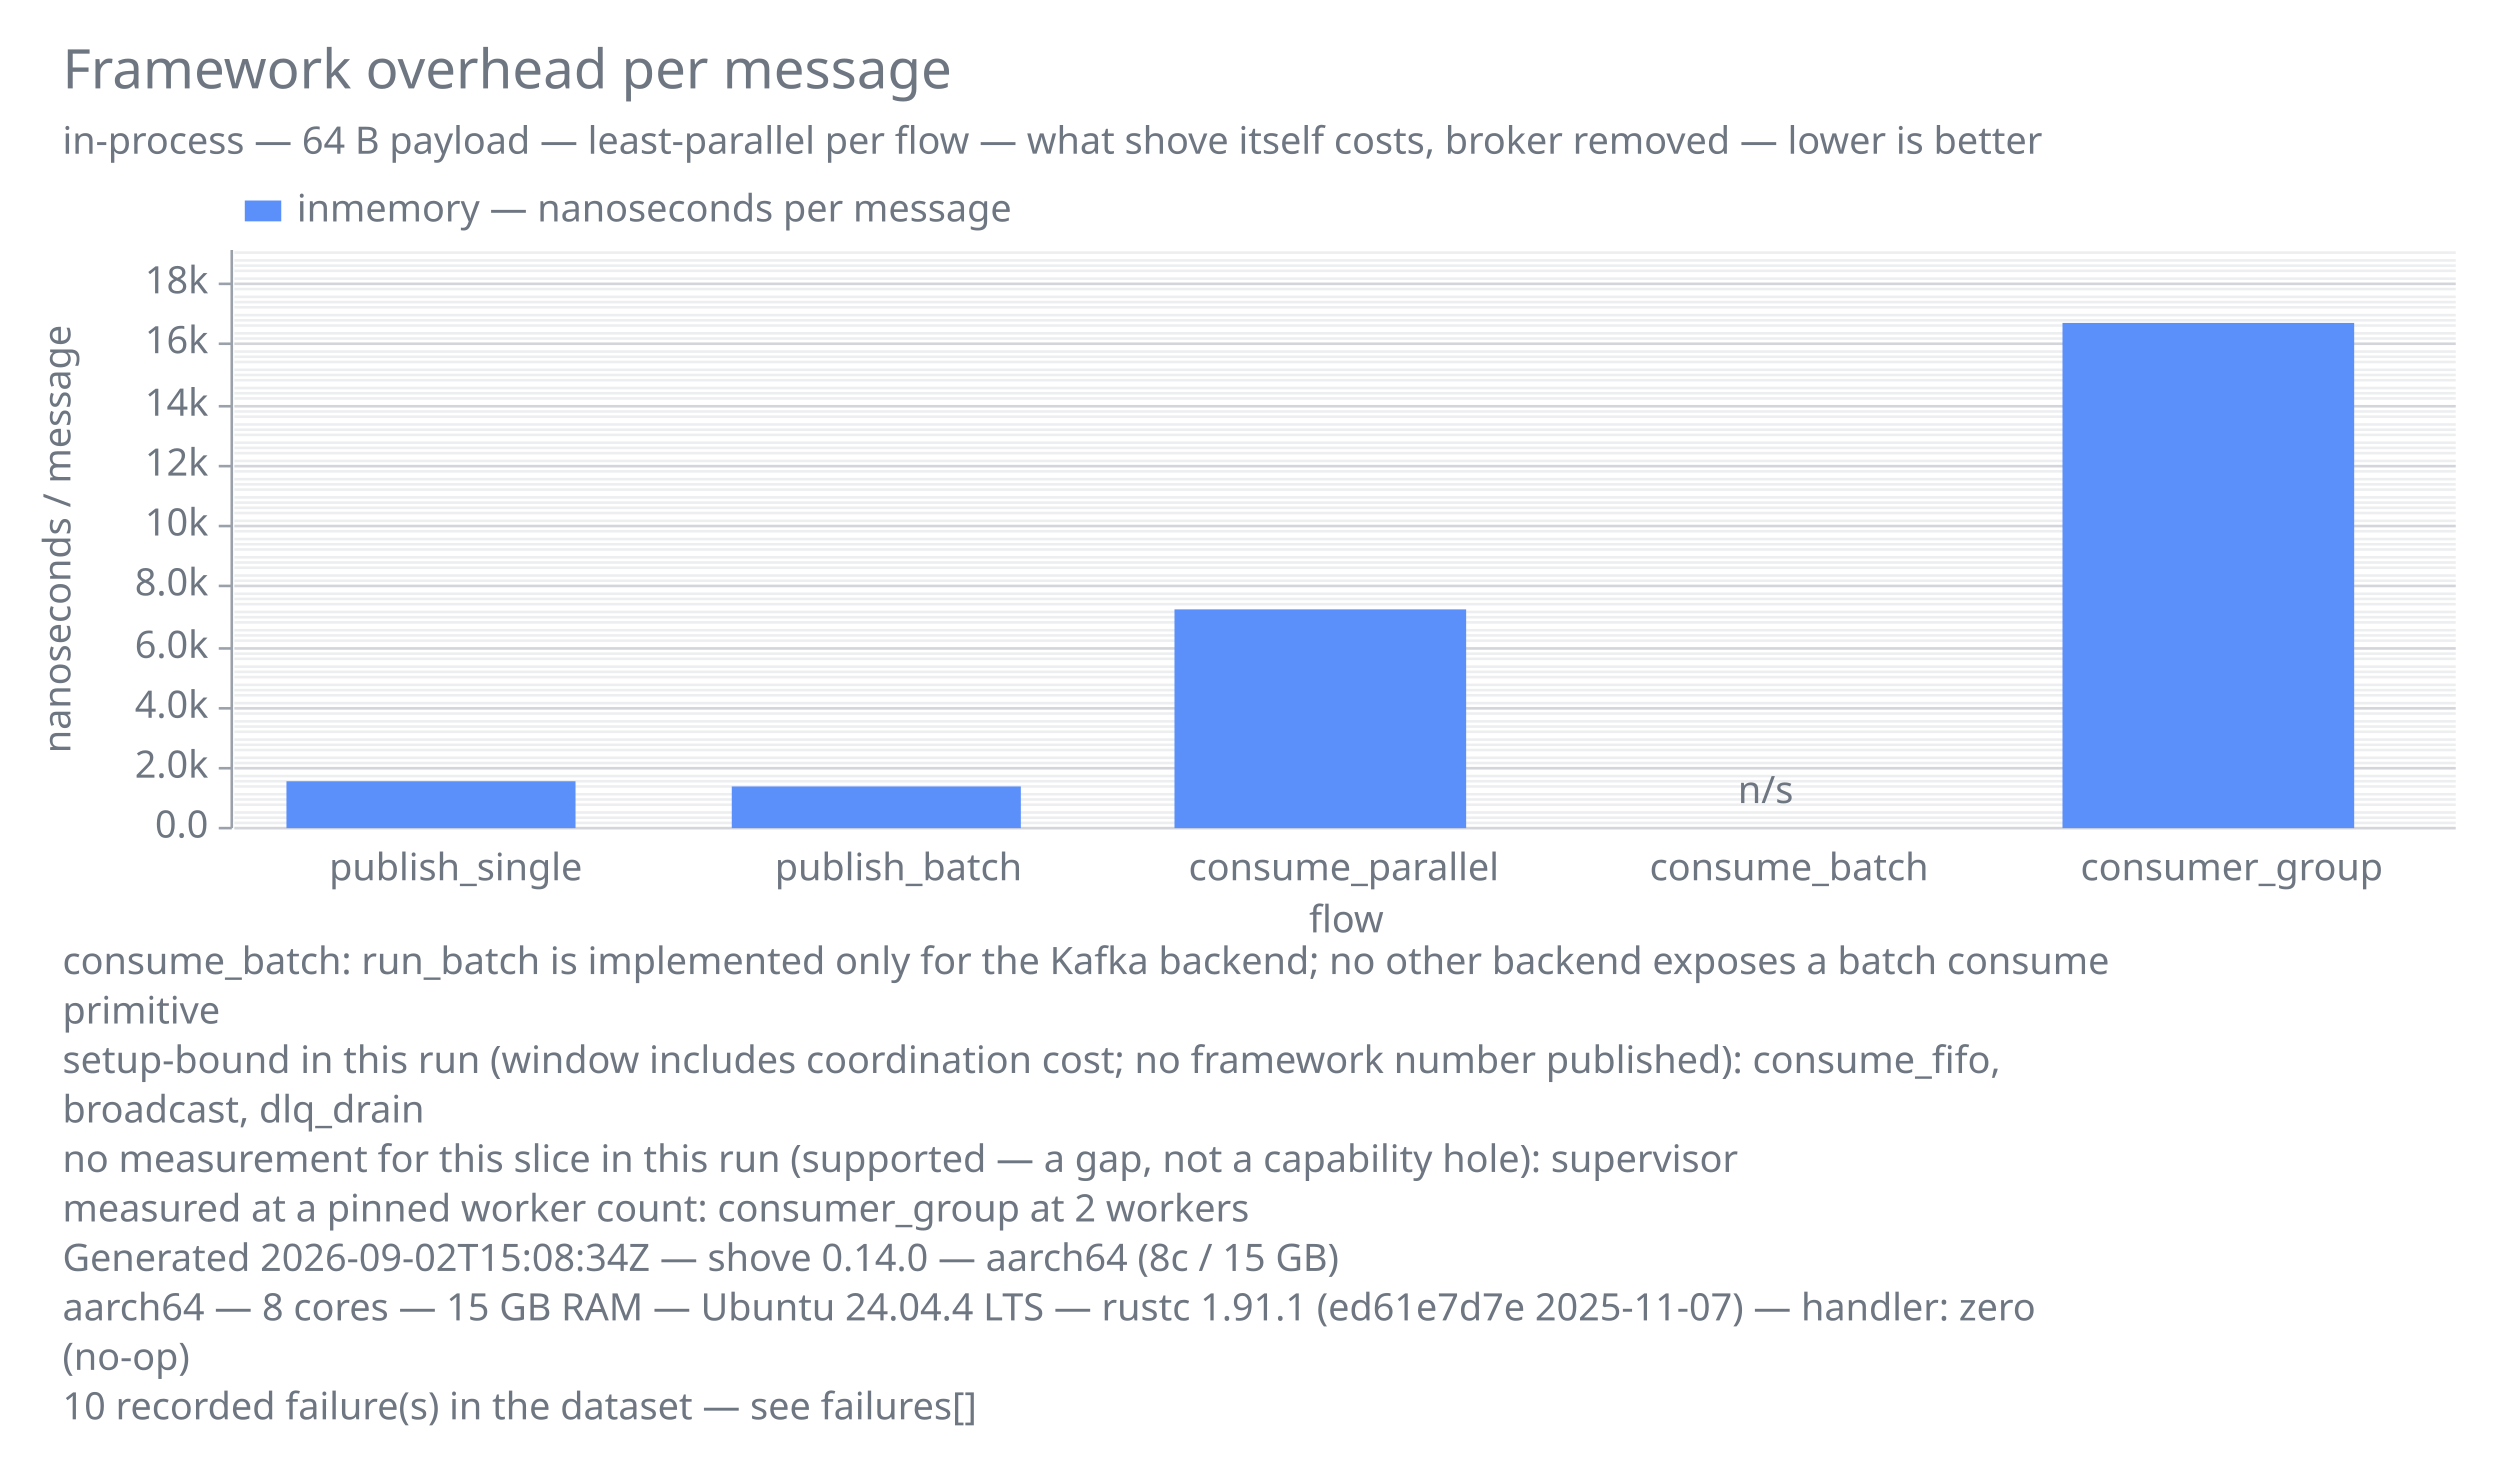
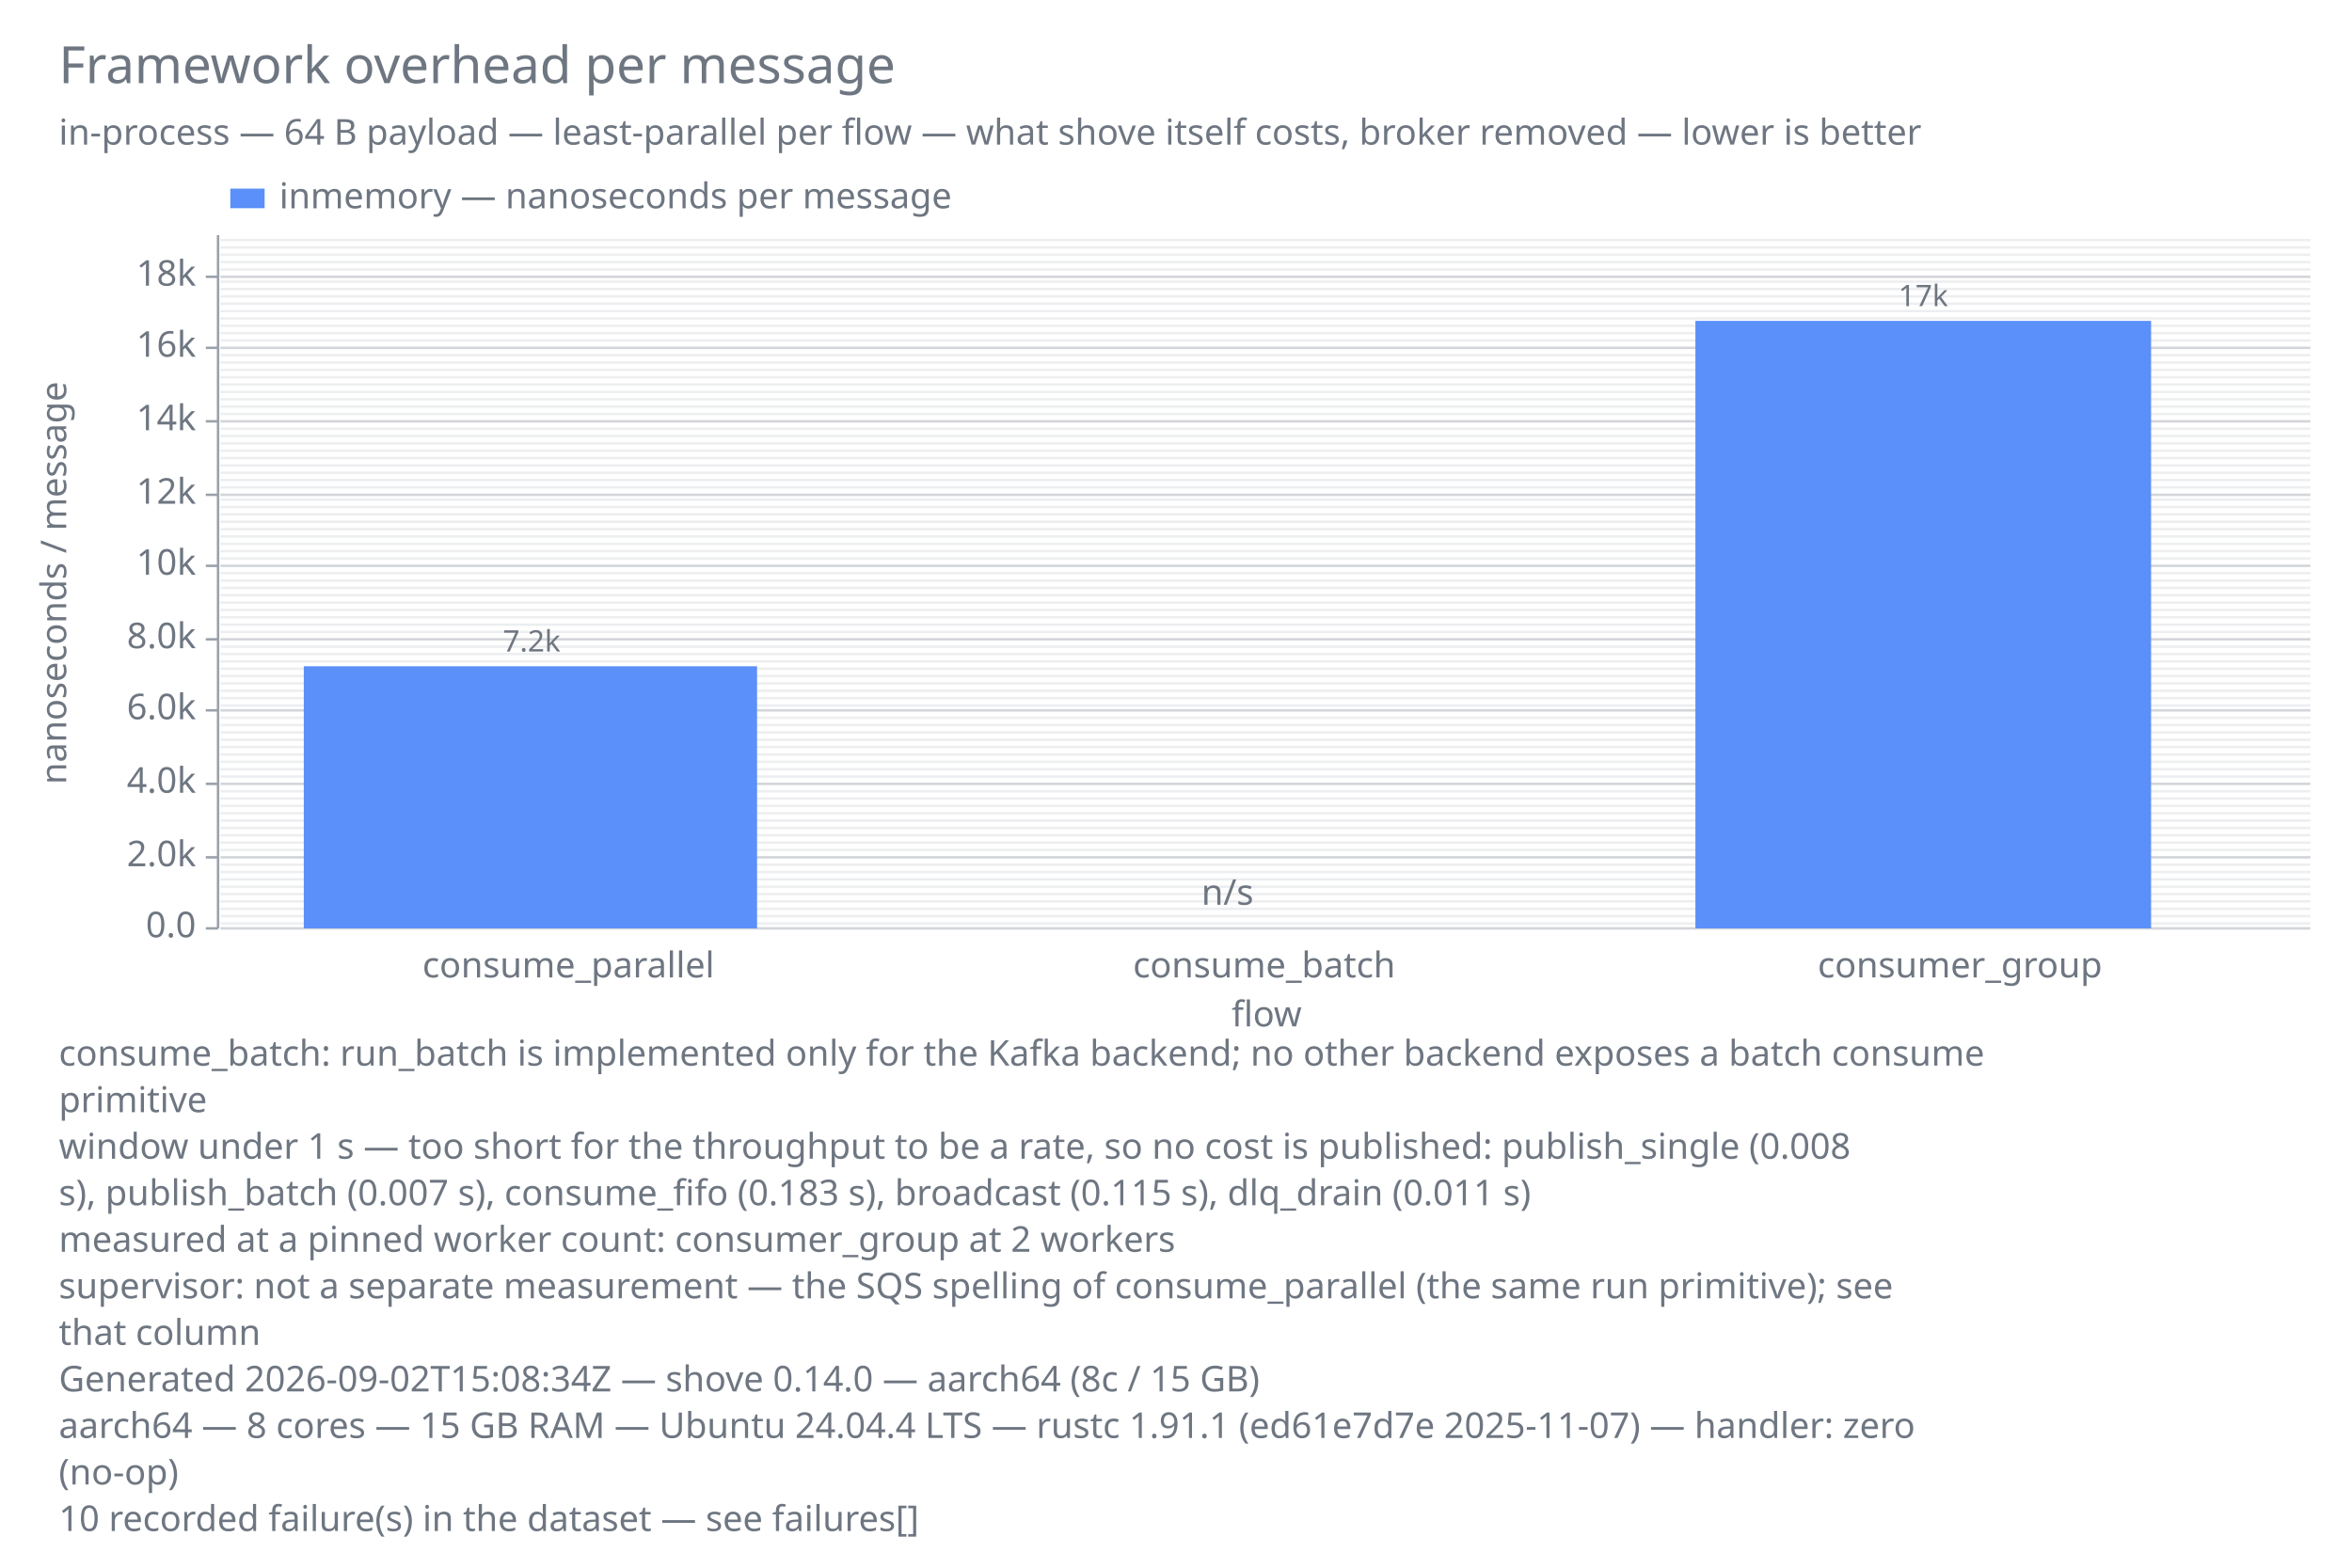
- <svg xmlns="http://www.w3.org/2000/svg" width="960" height="560" viewBox="0 0 960 560">
+ <svg xmlns="http://www.w3.org/2000/svg" width="960" height="640" viewBox="0 0 960 640">
  <text x="24" y="18" dy="0.76em" text-anchor="start" font-family="sans-serif" font-size="20.968" opacity="1" fill="#6E7681">
Framework overhead per message
</text>
  <text x="24" y="48" dy="0.76em" text-anchor="start" font-family="sans-serif" font-size="14.516" opacity="1" fill="#6E7681">
in-process — 64 B payload — least-parallel per flow — what shove itself costs, broker removed — lower is better
</text>
-   <text x="24" y="363" dy="0.76em" text-anchor="start" font-family="sans-serif" font-size="14.516" opacity="1" fill="#6E7681">
+   <text x="24" y="424" dy="0.76em" text-anchor="start" font-family="sans-serif" font-size="14.516" opacity="1" fill="#6E7681">
consume_batch: run_batch is implemented only for the Kafka backend; no other backend exposes a batch consume
</text>
-   <text x="24" y="382" dy="0.76em" text-anchor="start" font-family="sans-serif" font-size="14.516" opacity="1" fill="#6E7681">
+   <text x="24" y="443" dy="0.76em" text-anchor="start" font-family="sans-serif" font-size="14.516" opacity="1" fill="#6E7681">
primitive
</text>
-   <text x="24" y="401" dy="0.76em" text-anchor="start" font-family="sans-serif" font-size="14.516" opacity="1" fill="#6E7681">
- setup-bound in this run (window includes coordination cost; no framework number published): consume_fifo,
- </text>
-   <text x="24" y="420" dy="0.76em" text-anchor="start" font-family="sans-serif" font-size="14.516" opacity="1" fill="#6E7681">
- broadcast, dlq_drain
- </text>
-   <text x="24" y="439" dy="0.76em" text-anchor="start" font-family="sans-serif" font-size="14.516" opacity="1" fill="#6E7681">
- no measurement for this slice in this run (supported — a gap, not a capability hole): supervisor
- </text>
-   <text x="24" y="458" dy="0.76em" text-anchor="start" font-family="sans-serif" font-size="14.516" opacity="1" fill="#6E7681">
+   <text x="24" y="462" dy="0.76em" text-anchor="start" font-family="sans-serif" font-size="14.516" opacity="1" fill="#6E7681">
+ window under 1 s — too short for the throughput to be a rate, so no cost is published: publish_single (0.008
+ </text>
+   <text x="24" y="481" dy="0.76em" text-anchor="start" font-family="sans-serif" font-size="14.516" opacity="1" fill="#6E7681">
+ s), publish_batch (0.007 s), consume_fifo (0.183 s), broadcast (0.115 s), dlq_drain (0.011 s)
+ </text>
+   <text x="24" y="500" dy="0.76em" text-anchor="start" font-family="sans-serif" font-size="14.516" opacity="1" fill="#6E7681">
measured at a pinned worker count: consumer_group at 2 workers
</text>
-   <text x="24" y="477" dy="0.76em" text-anchor="start" font-family="sans-serif" font-size="14.516" opacity="1" fill="#6E7681">
+   <text x="24" y="519" dy="0.76em" text-anchor="start" font-family="sans-serif" font-size="14.516" opacity="1" fill="#6E7681">
+ supervisor: not a separate measurement — the SQS spelling of consume_parallel (the same run primitive); see
+ </text>
+   <text x="24" y="538" dy="0.76em" text-anchor="start" font-family="sans-serif" font-size="14.516" opacity="1" fill="#6E7681">
+ that column
+ </text>
+   <text x="24" y="557" dy="0.76em" text-anchor="start" font-family="sans-serif" font-size="14.516" opacity="1" fill="#6E7681">
Generated 2026-09-02T15:08:34Z — shove 0.14.0 — aarch64 (8c / 15 GB)
</text>
-   <text x="24" y="496" dy="0.76em" text-anchor="start" font-family="sans-serif" font-size="14.516" opacity="1" fill="#6E7681">
+   <text x="24" y="576" dy="0.76em" text-anchor="start" font-family="sans-serif" font-size="14.516" opacity="1" fill="#6E7681">
aarch64 — 8 cores — 15 GB RAM — Ubuntu 24.04.4 LTS — rustc 1.91.1 (ed61e7d7e 2025-11-07) — handler: zero
</text>
-   <text x="24" y="515" dy="0.76em" text-anchor="start" font-family="sans-serif" font-size="14.516" opacity="1" fill="#6E7681">
+   <text x="24" y="595" dy="0.76em" text-anchor="start" font-family="sans-serif" font-size="14.516" opacity="1" fill="#6E7681">
(no-op)
</text>
-   <text x="24" y="534" dy="0.76em" text-anchor="start" font-family="sans-serif" font-size="14.516" opacity="1" fill="#6E7681">
+   <text x="24" y="614" dy="0.76em" text-anchor="start" font-family="sans-serif" font-size="14.516" opacity="1" fill="#6E7681">
10 recorded failure(s) in the dataset — see failures[]
</text>
-   <line opacity="0.18" stroke="#9AA1AA" stroke-width="1" x1="90" y1="318" x2="943" y2="318" />
-   <line opacity="0.18" stroke="#9AA1AA" stroke-width="1" x1="90" y1="316" x2="943" y2="316" />
+   <line opacity="0.18" stroke="#9AA1AA" stroke-width="1" x1="90" y1="379" x2="943" y2="379" />
+   <line opacity="0.18" stroke="#9AA1AA" stroke-width="1" x1="90" y1="377" x2="943" y2="377" />
+   <line opacity="0.18" stroke="#9AA1AA" stroke-width="1" x1="90" y1="374" x2="943" y2="374" />
+   <line opacity="0.18" stroke="#9AA1AA" stroke-width="1" x1="90" y1="371" x2="943" y2="371" />
+   <line opacity="0.18" stroke="#9AA1AA" stroke-width="1" x1="90" y1="368" x2="943" y2="368" />
+   <line opacity="0.18" stroke="#9AA1AA" stroke-width="1" x1="90" y1="365" x2="943" y2="365" />
+   <line opacity="0.18" stroke="#9AA1AA" stroke-width="1" x1="90" y1="362" x2="943" y2="362" />
+   <line opacity="0.18" stroke="#9AA1AA" stroke-width="1" x1="90" y1="359" x2="943" y2="359" />
+   <line opacity="0.18" stroke="#9AA1AA" stroke-width="1" x1="90" y1="356" x2="943" y2="356" />
+   <line opacity="0.18" stroke="#9AA1AA" stroke-width="1" x1="90" y1="353" x2="943" y2="353" />
+   <line opacity="0.18" stroke="#9AA1AA" stroke-width="1" x1="90" y1="350" x2="943" y2="350" />
+   <line opacity="0.18" stroke="#9AA1AA" stroke-width="1" x1="90" y1="347" x2="943" y2="347" />
+   <line opacity="0.18" stroke="#9AA1AA" stroke-width="1" x1="90" y1="344" x2="943" y2="344" />
+   <line opacity="0.18" stroke="#9AA1AA" stroke-width="1" x1="90" y1="341" x2="943" y2="341" />
+   <line opacity="0.18" stroke="#9AA1AA" stroke-width="1" x1="90" y1="338" x2="943" y2="338" />
+   <line opacity="0.18" stroke="#9AA1AA" stroke-width="1" x1="90" y1="335" x2="943" y2="335" />
+   <line opacity="0.18" stroke="#9AA1AA" stroke-width="1" x1="90" y1="332" x2="943" y2="332" />
+   <line opacity="0.18" stroke="#9AA1AA" stroke-width="1" x1="90" y1="329" x2="943" y2="329" />
+   <line opacity="0.18" stroke="#9AA1AA" stroke-width="1" x1="90" y1="326" x2="943" y2="326" />
+   <line opacity="0.18" stroke="#9AA1AA" stroke-width="1" x1="90" y1="323" x2="943" y2="323" />
+   <line opacity="0.18" stroke="#9AA1AA" stroke-width="1" x1="90" y1="320" x2="943" y2="320" />
+   <line opacity="0.18" stroke="#9AA1AA" stroke-width="1" x1="90" y1="317" x2="943" y2="317" />
  <line opacity="0.18" stroke="#9AA1AA" stroke-width="1" x1="90" y1="314" x2="943" y2="314" />
-   <line opacity="0.18" stroke="#9AA1AA" stroke-width="1" x1="90" y1="312" x2="943" y2="312" />
-   <line opacity="0.18" stroke="#9AA1AA" stroke-width="1" x1="90" y1="309" x2="943" y2="309" />
-   <line opacity="0.18" stroke="#9AA1AA" stroke-width="1" x1="90" y1="307" x2="943" y2="307" />
+   <line opacity="0.18" stroke="#9AA1AA" stroke-width="1" x1="90" y1="311" x2="943" y2="311" />
+   <line opacity="0.18" stroke="#9AA1AA" stroke-width="1" x1="90" y1="308" x2="943" y2="308" />
  <line opacity="0.18" stroke="#9AA1AA" stroke-width="1" x1="90" y1="305" x2="943" y2="305" />
  <line opacity="0.18" stroke="#9AA1AA" stroke-width="1" x1="90" y1="302" x2="943" y2="302" />
-   <line opacity="0.18" stroke="#9AA1AA" stroke-width="1" x1="90" y1="300" x2="943" y2="300" />
-   <line opacity="0.18" stroke="#9AA1AA" stroke-width="1" x1="90" y1="298" x2="943" y2="298" />
-   <line opacity="0.18" stroke="#9AA1AA" stroke-width="1" x1="90" y1="295" x2="943" y2="295" />
+   <line opacity="0.18" stroke="#9AA1AA" stroke-width="1" x1="90" y1="299" x2="943" y2="299" />
+   <line opacity="0.18" stroke="#9AA1AA" stroke-width="1" x1="90" y1="296" x2="943" y2="296" />
  <line opacity="0.18" stroke="#9AA1AA" stroke-width="1" x1="90" y1="293" x2="943" y2="293" />
-   <line opacity="0.18" stroke="#9AA1AA" stroke-width="1" x1="90" y1="291" x2="943" y2="291" />
+   <line opacity="0.18" stroke="#9AA1AA" stroke-width="1" x1="90" y1="290" x2="943" y2="290" />
  <line opacity="0.18" stroke="#9AA1AA" stroke-width="1" x1="90" y1="288" x2="943" y2="288" />
-   <line opacity="0.18" stroke="#9AA1AA" stroke-width="1" x1="90" y1="286" x2="943" y2="286" />
-   <line opacity="0.18" stroke="#9AA1AA" stroke-width="1" x1="90" y1="284" x2="943" y2="284" />
-   <line opacity="0.18" stroke="#9AA1AA" stroke-width="1" x1="90" y1="281" x2="943" y2="281" />
+   <line opacity="0.18" stroke="#9AA1AA" stroke-width="1" x1="90" y1="285" x2="943" y2="285" />
+   <line opacity="0.18" stroke="#9AA1AA" stroke-width="1" x1="90" y1="282" x2="943" y2="282" />
  <line opacity="0.18" stroke="#9AA1AA" stroke-width="1" x1="90" y1="279" x2="943" y2="279" />
-   <line opacity="0.18" stroke="#9AA1AA" stroke-width="1" x1="90" y1="277" x2="943" y2="277" />
-   <line opacity="0.18" stroke="#9AA1AA" stroke-width="1" x1="90" y1="274" x2="943" y2="274" />
-   <line opacity="0.18" stroke="#9AA1AA" stroke-width="1" x1="90" y1="272" x2="943" y2="272" />
+   <line opacity="0.18" stroke="#9AA1AA" stroke-width="1" x1="90" y1="276" x2="943" y2="276" />
+   <line opacity="0.18" stroke="#9AA1AA" stroke-width="1" x1="90" y1="273" x2="943" y2="273" />
  <line opacity="0.18" stroke="#9AA1AA" stroke-width="1" x1="90" y1="270" x2="943" y2="270" />
  <line opacity="0.18" stroke="#9AA1AA" stroke-width="1" x1="90" y1="267" x2="943" y2="267" />
-   <line opacity="0.18" stroke="#9AA1AA" stroke-width="1" x1="90" y1="265" x2="943" y2="265" />
-   <line opacity="0.18" stroke="#9AA1AA" stroke-width="1" x1="90" y1="263" x2="943" y2="263" />
-   <line opacity="0.18" stroke="#9AA1AA" stroke-width="1" x1="90" y1="260" x2="943" y2="260" />
+   <line opacity="0.18" stroke="#9AA1AA" stroke-width="1" x1="90" y1="264" x2="943" y2="264" />
+   <line opacity="0.18" stroke="#9AA1AA" stroke-width="1" x1="90" y1="261" x2="943" y2="261" />
  <line opacity="0.18" stroke="#9AA1AA" stroke-width="1" x1="90" y1="258" x2="943" y2="258" />
-   <line opacity="0.18" stroke="#9AA1AA" stroke-width="1" x1="90" y1="256" x2="943" y2="256" />
-   <line opacity="0.18" stroke="#9AA1AA" stroke-width="1" x1="90" y1="253" x2="943" y2="253" />
-   <line opacity="0.18" stroke="#9AA1AA" stroke-width="1" x1="90" y1="251" x2="943" y2="251" />
+   <line opacity="0.18" stroke="#9AA1AA" stroke-width="1" x1="90" y1="255" x2="943" y2="255" />
+   <line opacity="0.18" stroke="#9AA1AA" stroke-width="1" x1="90" y1="252" x2="943" y2="252" />
  <line opacity="0.18" stroke="#9AA1AA" stroke-width="1" x1="90" y1="249" x2="943" y2="249" />
  <line opacity="0.18" stroke="#9AA1AA" stroke-width="1" x1="90" y1="246" x2="943" y2="246" />
-   <line opacity="0.18" stroke="#9AA1AA" stroke-width="1" x1="90" y1="244" x2="943" y2="244" />
-   <line opacity="0.18" stroke="#9AA1AA" stroke-width="1" x1="90" y1="242" x2="943" y2="242" />
-   <line opacity="0.18" stroke="#9AA1AA" stroke-width="1" x1="90" y1="239" x2="943" y2="239" />
+   <line opacity="0.18" stroke="#9AA1AA" stroke-width="1" x1="90" y1="243" x2="943" y2="243" />
+   <line opacity="0.18" stroke="#9AA1AA" stroke-width="1" x1="90" y1="240" x2="943" y2="240" />
  <line opacity="0.18" stroke="#9AA1AA" stroke-width="1" x1="90" y1="237" x2="943" y2="237" />
-   <line opacity="0.18" stroke="#9AA1AA" stroke-width="1" x1="90" y1="235" x2="943" y2="235" />
-   <line opacity="0.18" stroke="#9AA1AA" stroke-width="1" x1="90" y1="232" x2="943" y2="232" />
-   <line opacity="0.18" stroke="#9AA1AA" stroke-width="1" x1="90" y1="230" x2="943" y2="230" />
+   <line opacity="0.18" stroke="#9AA1AA" stroke-width="1" x1="90" y1="234" x2="943" y2="234" />
+   <line opacity="0.18" stroke="#9AA1AA" stroke-width="1" x1="90" y1="231" x2="943" y2="231" />
  <line opacity="0.18" stroke="#9AA1AA" stroke-width="1" x1="90" y1="228" x2="943" y2="228" />
  <line opacity="0.18" stroke="#9AA1AA" stroke-width="1" x1="90" y1="225" x2="943" y2="225" />
-   <line opacity="0.18" stroke="#9AA1AA" stroke-width="1" x1="90" y1="223" x2="943" y2="223" />
-   <line opacity="0.18" stroke="#9AA1AA" stroke-width="1" x1="90" y1="221" x2="943" y2="221" />
-   <line opacity="0.18" stroke="#9AA1AA" stroke-width="1" x1="90" y1="218" x2="943" y2="218" />
+   <line opacity="0.18" stroke="#9AA1AA" stroke-width="1" x1="90" y1="222" x2="943" y2="222" />
+   <line opacity="0.18" stroke="#9AA1AA" stroke-width="1" x1="90" y1="219" x2="943" y2="219" />
  <line opacity="0.18" stroke="#9AA1AA" stroke-width="1" x1="90" y1="216" x2="943" y2="216" />
-   <line opacity="0.18" stroke="#9AA1AA" stroke-width="1" x1="90" y1="214" x2="943" y2="214" />
-   <line opacity="0.18" stroke="#9AA1AA" stroke-width="1" x1="90" y1="211" x2="943" y2="211" />
-   <line opacity="0.18" stroke="#9AA1AA" stroke-width="1" x1="90" y1="209" x2="943" y2="209" />
+   <line opacity="0.18" stroke="#9AA1AA" stroke-width="1" x1="90" y1="213" x2="943" y2="213" />
+   <line opacity="0.18" stroke="#9AA1AA" stroke-width="1" x1="90" y1="210" x2="943" y2="210" />
  <line opacity="0.18" stroke="#9AA1AA" stroke-width="1" x1="90" y1="207" x2="943" y2="207" />
  <line opacity="0.18" stroke="#9AA1AA" stroke-width="1" x1="90" y1="204" x2="943" y2="204" />
  <line opacity="0.18" stroke="#9AA1AA" stroke-width="1" x1="90" y1="202" x2="943" y2="202" />
-   <line opacity="0.18" stroke="#9AA1AA" stroke-width="1" x1="90" y1="200" x2="943" y2="200" />
-   <line opacity="0.18" stroke="#9AA1AA" stroke-width="1" x1="90" y1="197" x2="943" y2="197" />
-   <line opacity="0.18" stroke="#9AA1AA" stroke-width="1" x1="90" y1="195" x2="943" y2="195" />
+   <line opacity="0.18" stroke="#9AA1AA" stroke-width="1" x1="90" y1="199" x2="943" y2="199" />
+   <line opacity="0.18" stroke="#9AA1AA" stroke-width="1" x1="90" y1="196" x2="943" y2="196" />
  <line opacity="0.18" stroke="#9AA1AA" stroke-width="1" x1="90" y1="193" x2="943" y2="193" />
-   <line opacity="0.18" stroke="#9AA1AA" stroke-width="1" x1="90" y1="191" x2="943" y2="191" />
-   <line opacity="0.18" stroke="#9AA1AA" stroke-width="1" x1="90" y1="188" x2="943" y2="188" />
-   <line opacity="0.18" stroke="#9AA1AA" stroke-width="1" x1="90" y1="186" x2="943" y2="186" />
+   <line opacity="0.18" stroke="#9AA1AA" stroke-width="1" x1="90" y1="190" x2="943" y2="190" />
+   <line opacity="0.18" stroke="#9AA1AA" stroke-width="1" x1="90" y1="187" x2="943" y2="187" />
  <line opacity="0.18" stroke="#9AA1AA" stroke-width="1" x1="90" y1="184" x2="943" y2="184" />
  <line opacity="0.18" stroke="#9AA1AA" stroke-width="1" x1="90" y1="181" x2="943" y2="181" />
-   <line opacity="0.18" stroke="#9AA1AA" stroke-width="1" x1="90" y1="179" x2="943" y2="179" />
-   <line opacity="0.18" stroke="#9AA1AA" stroke-width="1" x1="90" y1="177" x2="943" y2="177" />
-   <line opacity="0.18" stroke="#9AA1AA" stroke-width="1" x1="90" y1="174" x2="943" y2="174" />
+   <line opacity="0.18" stroke="#9AA1AA" stroke-width="1" x1="90" y1="178" x2="943" y2="178" />
+   <line opacity="0.18" stroke="#9AA1AA" stroke-width="1" x1="90" y1="175" x2="943" y2="175" />
  <line opacity="0.18" stroke="#9AA1AA" stroke-width="1" x1="90" y1="172" x2="943" y2="172" />
-   <line opacity="0.18" stroke="#9AA1AA" stroke-width="1" x1="90" y1="170" x2="943" y2="170" />
-   <line opacity="0.18" stroke="#9AA1AA" stroke-width="1" x1="90" y1="167" x2="943" y2="167" />
-   <line opacity="0.18" stroke="#9AA1AA" stroke-width="1" x1="90" y1="165" x2="943" y2="165" />
+   <line opacity="0.18" stroke="#9AA1AA" stroke-width="1" x1="90" y1="169" x2="943" y2="169" />
+   <line opacity="0.18" stroke="#9AA1AA" stroke-width="1" x1="90" y1="166" x2="943" y2="166" />
  <line opacity="0.18" stroke="#9AA1AA" stroke-width="1" x1="90" y1="163" x2="943" y2="163" />
  <line opacity="0.18" stroke="#9AA1AA" stroke-width="1" x1="90" y1="160" x2="943" y2="160" />
-   <line opacity="0.18" stroke="#9AA1AA" stroke-width="1" x1="90" y1="158" x2="943" y2="158" />
-   <line opacity="0.18" stroke="#9AA1AA" stroke-width="1" x1="90" y1="156" x2="943" y2="156" />
-   <line opacity="0.18" stroke="#9AA1AA" stroke-width="1" x1="90" y1="153" x2="943" y2="153" />
+   <line opacity="0.18" stroke="#9AA1AA" stroke-width="1" x1="90" y1="157" x2="943" y2="157" />
+   <line opacity="0.18" stroke="#9AA1AA" stroke-width="1" x1="90" y1="154" x2="943" y2="154" />
  <line opacity="0.18" stroke="#9AA1AA" stroke-width="1" x1="90" y1="151" x2="943" y2="151" />
-   <line opacity="0.18" stroke="#9AA1AA" stroke-width="1" x1="90" y1="149" x2="943" y2="149" />
-   <line opacity="0.18" stroke="#9AA1AA" stroke-width="1" x1="90" y1="146" x2="943" y2="146" />
-   <line opacity="0.18" stroke="#9AA1AA" stroke-width="1" x1="90" y1="144" x2="943" y2="144" />
+   <line opacity="0.18" stroke="#9AA1AA" stroke-width="1" x1="90" y1="148" x2="943" y2="148" />
+   <line opacity="0.18" stroke="#9AA1AA" stroke-width="1" x1="90" y1="145" x2="943" y2="145" />
  <line opacity="0.18" stroke="#9AA1AA" stroke-width="1" x1="90" y1="142" x2="943" y2="142" />
  <line opacity="0.18" stroke="#9AA1AA" stroke-width="1" x1="90" y1="139" x2="943" y2="139" />
-   <line opacity="0.18" stroke="#9AA1AA" stroke-width="1" x1="90" y1="137" x2="943" y2="137" />
-   <line opacity="0.18" stroke="#9AA1AA" stroke-width="1" x1="90" y1="135" x2="943" y2="135" />
-   <line opacity="0.18" stroke="#9AA1AA" stroke-width="1" x1="90" y1="132" x2="943" y2="132" />
+   <line opacity="0.18" stroke="#9AA1AA" stroke-width="1" x1="90" y1="136" x2="943" y2="136" />
+   <line opacity="0.18" stroke="#9AA1AA" stroke-width="1" x1="90" y1="133" x2="943" y2="133" />
  <line opacity="0.18" stroke="#9AA1AA" stroke-width="1" x1="90" y1="130" x2="943" y2="130" />
-   <line opacity="0.18" stroke="#9AA1AA" stroke-width="1" x1="90" y1="128" x2="943" y2="128" />
-   <line opacity="0.18" stroke="#9AA1AA" stroke-width="1" x1="90" y1="125" x2="943" y2="125" />
-   <line opacity="0.18" stroke="#9AA1AA" stroke-width="1" x1="90" y1="123" x2="943" y2="123" />
+   <line opacity="0.18" stroke="#9AA1AA" stroke-width="1" x1="90" y1="127" x2="943" y2="127" />
+   <line opacity="0.18" stroke="#9AA1AA" stroke-width="1" x1="90" y1="124" x2="943" y2="124" />
  <line opacity="0.18" stroke="#9AA1AA" stroke-width="1" x1="90" y1="121" x2="943" y2="121" />
  <line opacity="0.18" stroke="#9AA1AA" stroke-width="1" x1="90" y1="118" x2="943" y2="118" />
-   <line opacity="0.18" stroke="#9AA1AA" stroke-width="1" x1="90" y1="116" x2="943" y2="116" />
-   <line opacity="0.18" stroke="#9AA1AA" stroke-width="1" x1="90" y1="114" x2="943" y2="114" />
-   <line opacity="0.18" stroke="#9AA1AA" stroke-width="1" x1="90" y1="111" x2="943" y2="111" />
-   <line opacity="0.18" stroke="#9AA1AA" stroke-width="1" x1="90" y1="109" x2="943" y2="109" />
+   <line opacity="0.18" stroke="#9AA1AA" stroke-width="1" x1="90" y1="115" x2="943" y2="115" />
+   <line opacity="0.18" stroke="#9AA1AA" stroke-width="1" x1="90" y1="113" x2="943" y2="113" />
+   <line opacity="0.18" stroke="#9AA1AA" stroke-width="1" x1="90" y1="110" x2="943" y2="110" />
  <line opacity="0.18" stroke="#9AA1AA" stroke-width="1" x1="90" y1="107" x2="943" y2="107" />
  <line opacity="0.18" stroke="#9AA1AA" stroke-width="1" x1="90" y1="104" x2="943" y2="104" />
-   <line opacity="0.18" stroke="#9AA1AA" stroke-width="1" x1="90" y1="102" x2="943" y2="102" />
-   <line opacity="0.18" stroke="#9AA1AA" stroke-width="1" x1="90" y1="100" x2="943" y2="100" />
-   <line opacity="0.18" stroke="#9AA1AA" stroke-width="1" x1="90" y1="97" x2="943" y2="97" />
-   <text x="16" y="207" dy="0.76em" text-anchor="middle" font-family="sans-serif" font-size="14.516" opacity="1" fill="#6E7681" transform="rotate(270, 16, 207)">
+   <line opacity="0.18" stroke="#9AA1AA" stroke-width="1" x1="90" y1="101" x2="943" y2="101" />
+   <line opacity="0.18" stroke="#9AA1AA" stroke-width="1" x1="90" y1="98" x2="943" y2="98" />
+   <text x="16" y="238" dy="0.76em" text-anchor="middle" font-family="sans-serif" font-size="14.516" opacity="1" fill="#6E7681" transform="rotate(270, 16, 238)">
nanoseconds / message
</text>
-   <line opacity="0.32" stroke="#9AA1AA" stroke-width="1" x1="90" y1="318" x2="943" y2="318" />
-   <line opacity="0.32" stroke="#9AA1AA" stroke-width="1" x1="90" y1="295" x2="943" y2="295" />
-   <line opacity="0.32" stroke="#9AA1AA" stroke-width="1" x1="90" y1="272" x2="943" y2="272" />
-   <line opacity="0.32" stroke="#9AA1AA" stroke-width="1" x1="90" y1="249" x2="943" y2="249" />
-   <line opacity="0.32" stroke="#9AA1AA" stroke-width="1" x1="90" y1="225" x2="943" y2="225" />
+   <line opacity="0.32" stroke="#9AA1AA" stroke-width="1" x1="90" y1="379" x2="943" y2="379" />
+   <line opacity="0.32" stroke="#9AA1AA" stroke-width="1" x1="90" y1="350" x2="943" y2="350" />
+   <line opacity="0.32" stroke="#9AA1AA" stroke-width="1" x1="90" y1="320" x2="943" y2="320" />
+   <line opacity="0.32" stroke="#9AA1AA" stroke-width="1" x1="90" y1="290" x2="943" y2="290" />
+   <line opacity="0.32" stroke="#9AA1AA" stroke-width="1" x1="90" y1="261" x2="943" y2="261" />
+   <line opacity="0.32" stroke="#9AA1AA" stroke-width="1" x1="90" y1="231" x2="943" y2="231" />
  <line opacity="0.32" stroke="#9AA1AA" stroke-width="1" x1="90" y1="202" x2="943" y2="202" />
-   <line opacity="0.32" stroke="#9AA1AA" stroke-width="1" x1="90" y1="179" x2="943" y2="179" />
-   <line opacity="0.32" stroke="#9AA1AA" stroke-width="1" x1="90" y1="156" x2="943" y2="156" />
-   <line opacity="0.32" stroke="#9AA1AA" stroke-width="1" x1="90" y1="132" x2="943" y2="132" />
-   <line opacity="0.32" stroke="#9AA1AA" stroke-width="1" x1="90" y1="109" x2="943" y2="109" />
-   <polyline fill="none" opacity="1" stroke="#9AA1AA" stroke-width="1" points="89,96 89,318 " />
-   <text x="80" y="318" dy="0.5ex" text-anchor="end" font-family="sans-serif" font-size="14.516" opacity="1" fill="#6E7681">
+   <line opacity="0.32" stroke="#9AA1AA" stroke-width="1" x1="90" y1="172" x2="943" y2="172" />
+   <line opacity="0.32" stroke="#9AA1AA" stroke-width="1" x1="90" y1="142" x2="943" y2="142" />
+   <line opacity="0.32" stroke="#9AA1AA" stroke-width="1" x1="90" y1="113" x2="943" y2="113" />
+   <polyline fill="none" opacity="1" stroke="#9AA1AA" stroke-width="1" points="89,96 89,379 " />
+   <text x="80" y="379" dy="0.5ex" text-anchor="end" font-family="sans-serif" font-size="14.516" opacity="1" fill="#6E7681">
0.0
</text>
-   <polyline fill="none" opacity="1" stroke="#9AA1AA" stroke-width="1" points="84,318 89,318 " />
-   <text x="80" y="295" dy="0.5ex" text-anchor="end" font-family="sans-serif" font-size="14.516" opacity="1" fill="#6E7681">
+   <polyline fill="none" opacity="1" stroke="#9AA1AA" stroke-width="1" points="84,379 89,379 " />
+   <text x="80" y="350" dy="0.5ex" text-anchor="end" font-family="sans-serif" font-size="14.516" opacity="1" fill="#6E7681">
2.0k
</text>
-   <polyline fill="none" opacity="1" stroke="#9AA1AA" stroke-width="1" points="84,295 89,295 " />
-   <text x="80" y="272" dy="0.5ex" text-anchor="end" font-family="sans-serif" font-size="14.516" opacity="1" fill="#6E7681">
+   <polyline fill="none" opacity="1" stroke="#9AA1AA" stroke-width="1" points="84,350 89,350 " />
+   <text x="80" y="320" dy="0.5ex" text-anchor="end" font-family="sans-serif" font-size="14.516" opacity="1" fill="#6E7681">
4.0k
</text>
-   <polyline fill="none" opacity="1" stroke="#9AA1AA" stroke-width="1" points="84,272 89,272 " />
-   <text x="80" y="249" dy="0.5ex" text-anchor="end" font-family="sans-serif" font-size="14.516" opacity="1" fill="#6E7681">
+   <polyline fill="none" opacity="1" stroke="#9AA1AA" stroke-width="1" points="84,320 89,320 " />
+   <text x="80" y="290" dy="0.5ex" text-anchor="end" font-family="sans-serif" font-size="14.516" opacity="1" fill="#6E7681">
6.0k
</text>
-   <polyline fill="none" opacity="1" stroke="#9AA1AA" stroke-width="1" points="84,249 89,249 " />
-   <text x="80" y="225" dy="0.5ex" text-anchor="end" font-family="sans-serif" font-size="14.516" opacity="1" fill="#6E7681">
+   <polyline fill="none" opacity="1" stroke="#9AA1AA" stroke-width="1" points="84,290 89,290 " />
+   <text x="80" y="261" dy="0.5ex" text-anchor="end" font-family="sans-serif" font-size="14.516" opacity="1" fill="#6E7681">
8.0k
</text>
-   <polyline fill="none" opacity="1" stroke="#9AA1AA" stroke-width="1" points="84,225 89,225 " />
+   <polyline fill="none" opacity="1" stroke="#9AA1AA" stroke-width="1" points="84,261 89,261 " />
+   <text x="80" y="231" dy="0.5ex" text-anchor="end" font-family="sans-serif" font-size="14.516" opacity="1" fill="#6E7681">
+ 10k
+ </text>
+   <polyline fill="none" opacity="1" stroke="#9AA1AA" stroke-width="1" points="84,231 89,231 " />
  <text x="80" y="202" dy="0.5ex" text-anchor="end" font-family="sans-serif" font-size="14.516" opacity="1" fill="#6E7681">
- 10k
+ 12k
</text>
  <polyline fill="none" opacity="1" stroke="#9AA1AA" stroke-width="1" points="84,202 89,202 " />
-   <text x="80" y="179" dy="0.5ex" text-anchor="end" font-family="sans-serif" font-size="14.516" opacity="1" fill="#6E7681">
- 12k
- </text>
-   <polyline fill="none" opacity="1" stroke="#9AA1AA" stroke-width="1" points="84,179 89,179 " />
-   <text x="80" y="156" dy="0.5ex" text-anchor="end" font-family="sans-serif" font-size="14.516" opacity="1" fill="#6E7681">
+   <text x="80" y="172" dy="0.5ex" text-anchor="end" font-family="sans-serif" font-size="14.516" opacity="1" fill="#6E7681">
14k
</text>
-   <polyline fill="none" opacity="1" stroke="#9AA1AA" stroke-width="1" points="84,156 89,156 " />
-   <text x="80" y="132" dy="0.5ex" text-anchor="end" font-family="sans-serif" font-size="14.516" opacity="1" fill="#6E7681">
+   <polyline fill="none" opacity="1" stroke="#9AA1AA" stroke-width="1" points="84,172 89,172 " />
+   <text x="80" y="142" dy="0.5ex" text-anchor="end" font-family="sans-serif" font-size="14.516" opacity="1" fill="#6E7681">
16k
</text>
-   <polyline fill="none" opacity="1" stroke="#9AA1AA" stroke-width="1" points="84,132 89,132 " />
-   <text x="80" y="109" dy="0.5ex" text-anchor="end" font-family="sans-serif" font-size="14.516" opacity="1" fill="#6E7681">
+   <polyline fill="none" opacity="1" stroke="#9AA1AA" stroke-width="1" points="84,142 89,142 " />
+   <text x="80" y="113" dy="0.5ex" text-anchor="end" font-family="sans-serif" font-size="14.516" opacity="1" fill="#6E7681">
18k
</text>
-   <polyline fill="none" opacity="1" stroke="#9AA1AA" stroke-width="1" points="84,109 89,109 " />
-   <rect x="110" y="300" width="111" height="18" opacity="1" fill="#5B8FF9" stroke="none" />
-   <rect x="281" y="302" width="111" height="16" opacity="1" fill="#5B8FF9" stroke="none" />
-   <rect x="451" y="234" width="112" height="84" opacity="1" fill="#5B8FF9" stroke="none" />
-   <text x="678" y="312" dy="-0.5ex" text-anchor="middle" font-family="sans-serif" font-size="14.516" opacity="1" fill="#6E7681">
+   <polyline fill="none" opacity="1" stroke="#9AA1AA" stroke-width="1" points="84,113 89,113 " />
+   <rect x="124" y="272" width="185" height="107" opacity="1" fill="#5B8FF9" stroke="none" />
+   <text x="217" y="269" dy="-0.5ex" text-anchor="middle" font-family="sans-serif" font-size="12.097" opacity="1" fill="#6E7681">
+ 7.2k
+ </text>
+   <text x="501" y="373" dy="-0.5ex" text-anchor="middle" font-family="sans-serif" font-size="14.516" opacity="1" fill="#6E7681">
n/s
</text>
-   <rect x="792" y="124" width="112" height="194" opacity="1" fill="#5B8FF9" stroke="none" />
-   <text x="175" y="327" dy="0.76em" text-anchor="middle" font-family="sans-serif" font-size="14.516" opacity="1" fill="#6E7681">
- publish_single
- </text>
-   <text x="345" y="327" dy="0.76em" text-anchor="middle" font-family="sans-serif" font-size="14.516" opacity="1" fill="#6E7681">
- publish_batch
- </text>
-   <text x="516" y="327" dy="0.76em" text-anchor="middle" font-family="sans-serif" font-size="14.516" opacity="1" fill="#6E7681">
+   <rect x="692" y="131" width="186" height="248" opacity="1" fill="#5B8FF9" stroke="none" />
+   <text x="785" y="128" dy="-0.5ex" text-anchor="middle" font-family="sans-serif" font-size="12.097" opacity="1" fill="#6E7681">
+ 17k
+ </text>
+   <text x="232" y="388" dy="0.76em" text-anchor="middle" font-family="sans-serif" font-size="14.516" opacity="1" fill="#6E7681">
consume_parallel
</text>
-   <text x="687" y="327" dy="0.76em" text-anchor="middle" font-family="sans-serif" font-size="14.516" opacity="1" fill="#6E7681">
+   <text x="516" y="388" dy="0.76em" text-anchor="middle" font-family="sans-serif" font-size="14.516" opacity="1" fill="#6E7681">
consume_batch
</text>
-   <text x="857" y="327" dy="0.76em" text-anchor="middle" font-family="sans-serif" font-size="14.516" opacity="1" fill="#6E7681">
+   <text x="800" y="388" dy="0.76em" text-anchor="middle" font-family="sans-serif" font-size="14.516" opacity="1" fill="#6E7681">
consumer_group
</text>
-   <text x="517" y="347" dy="0.76em" text-anchor="middle" font-family="sans-serif" font-size="14.516" opacity="1" fill="#6E7681">
+   <text x="517" y="408" dy="0.76em" text-anchor="middle" font-family="sans-serif" font-size="14.516" opacity="1" fill="#6E7681">
flow
</text>
  <rect x="94" y="77" width="14" height="8" opacity="1" fill="#5B8FF9" stroke="none" />
  <text x="114" y="74" dy="0.76em" text-anchor="start" font-family="sans-serif" font-size="14.516" opacity="1" fill="#6E7681">
inmemory — nanoseconds per message
</text>
</svg>
